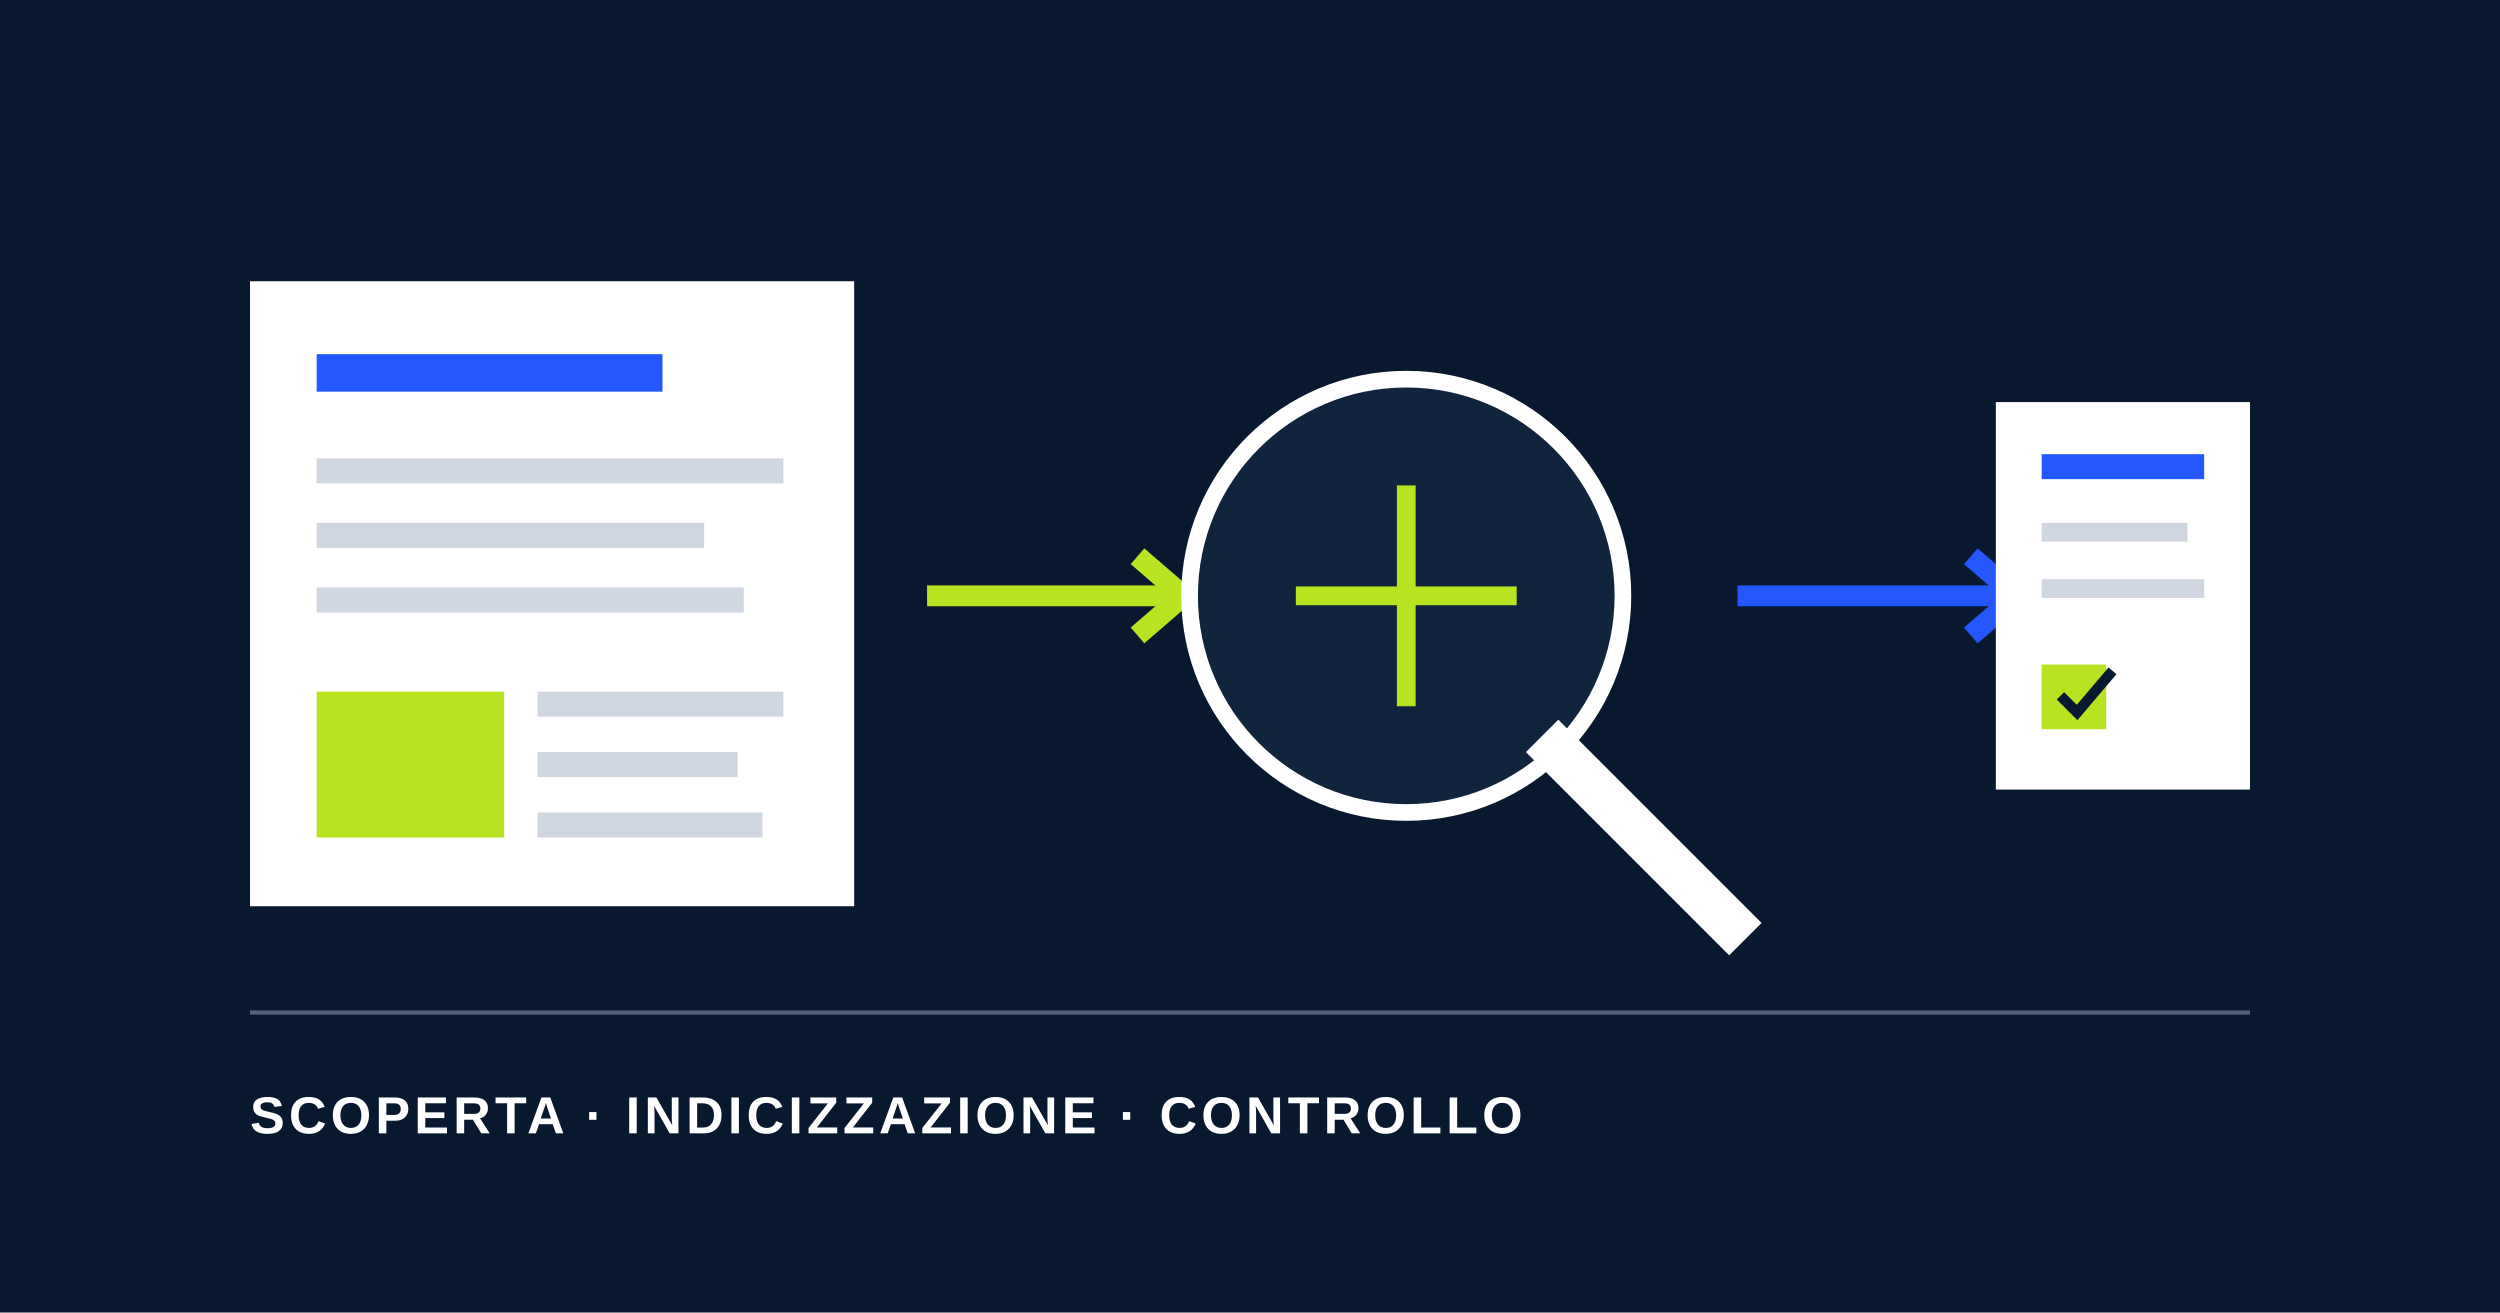
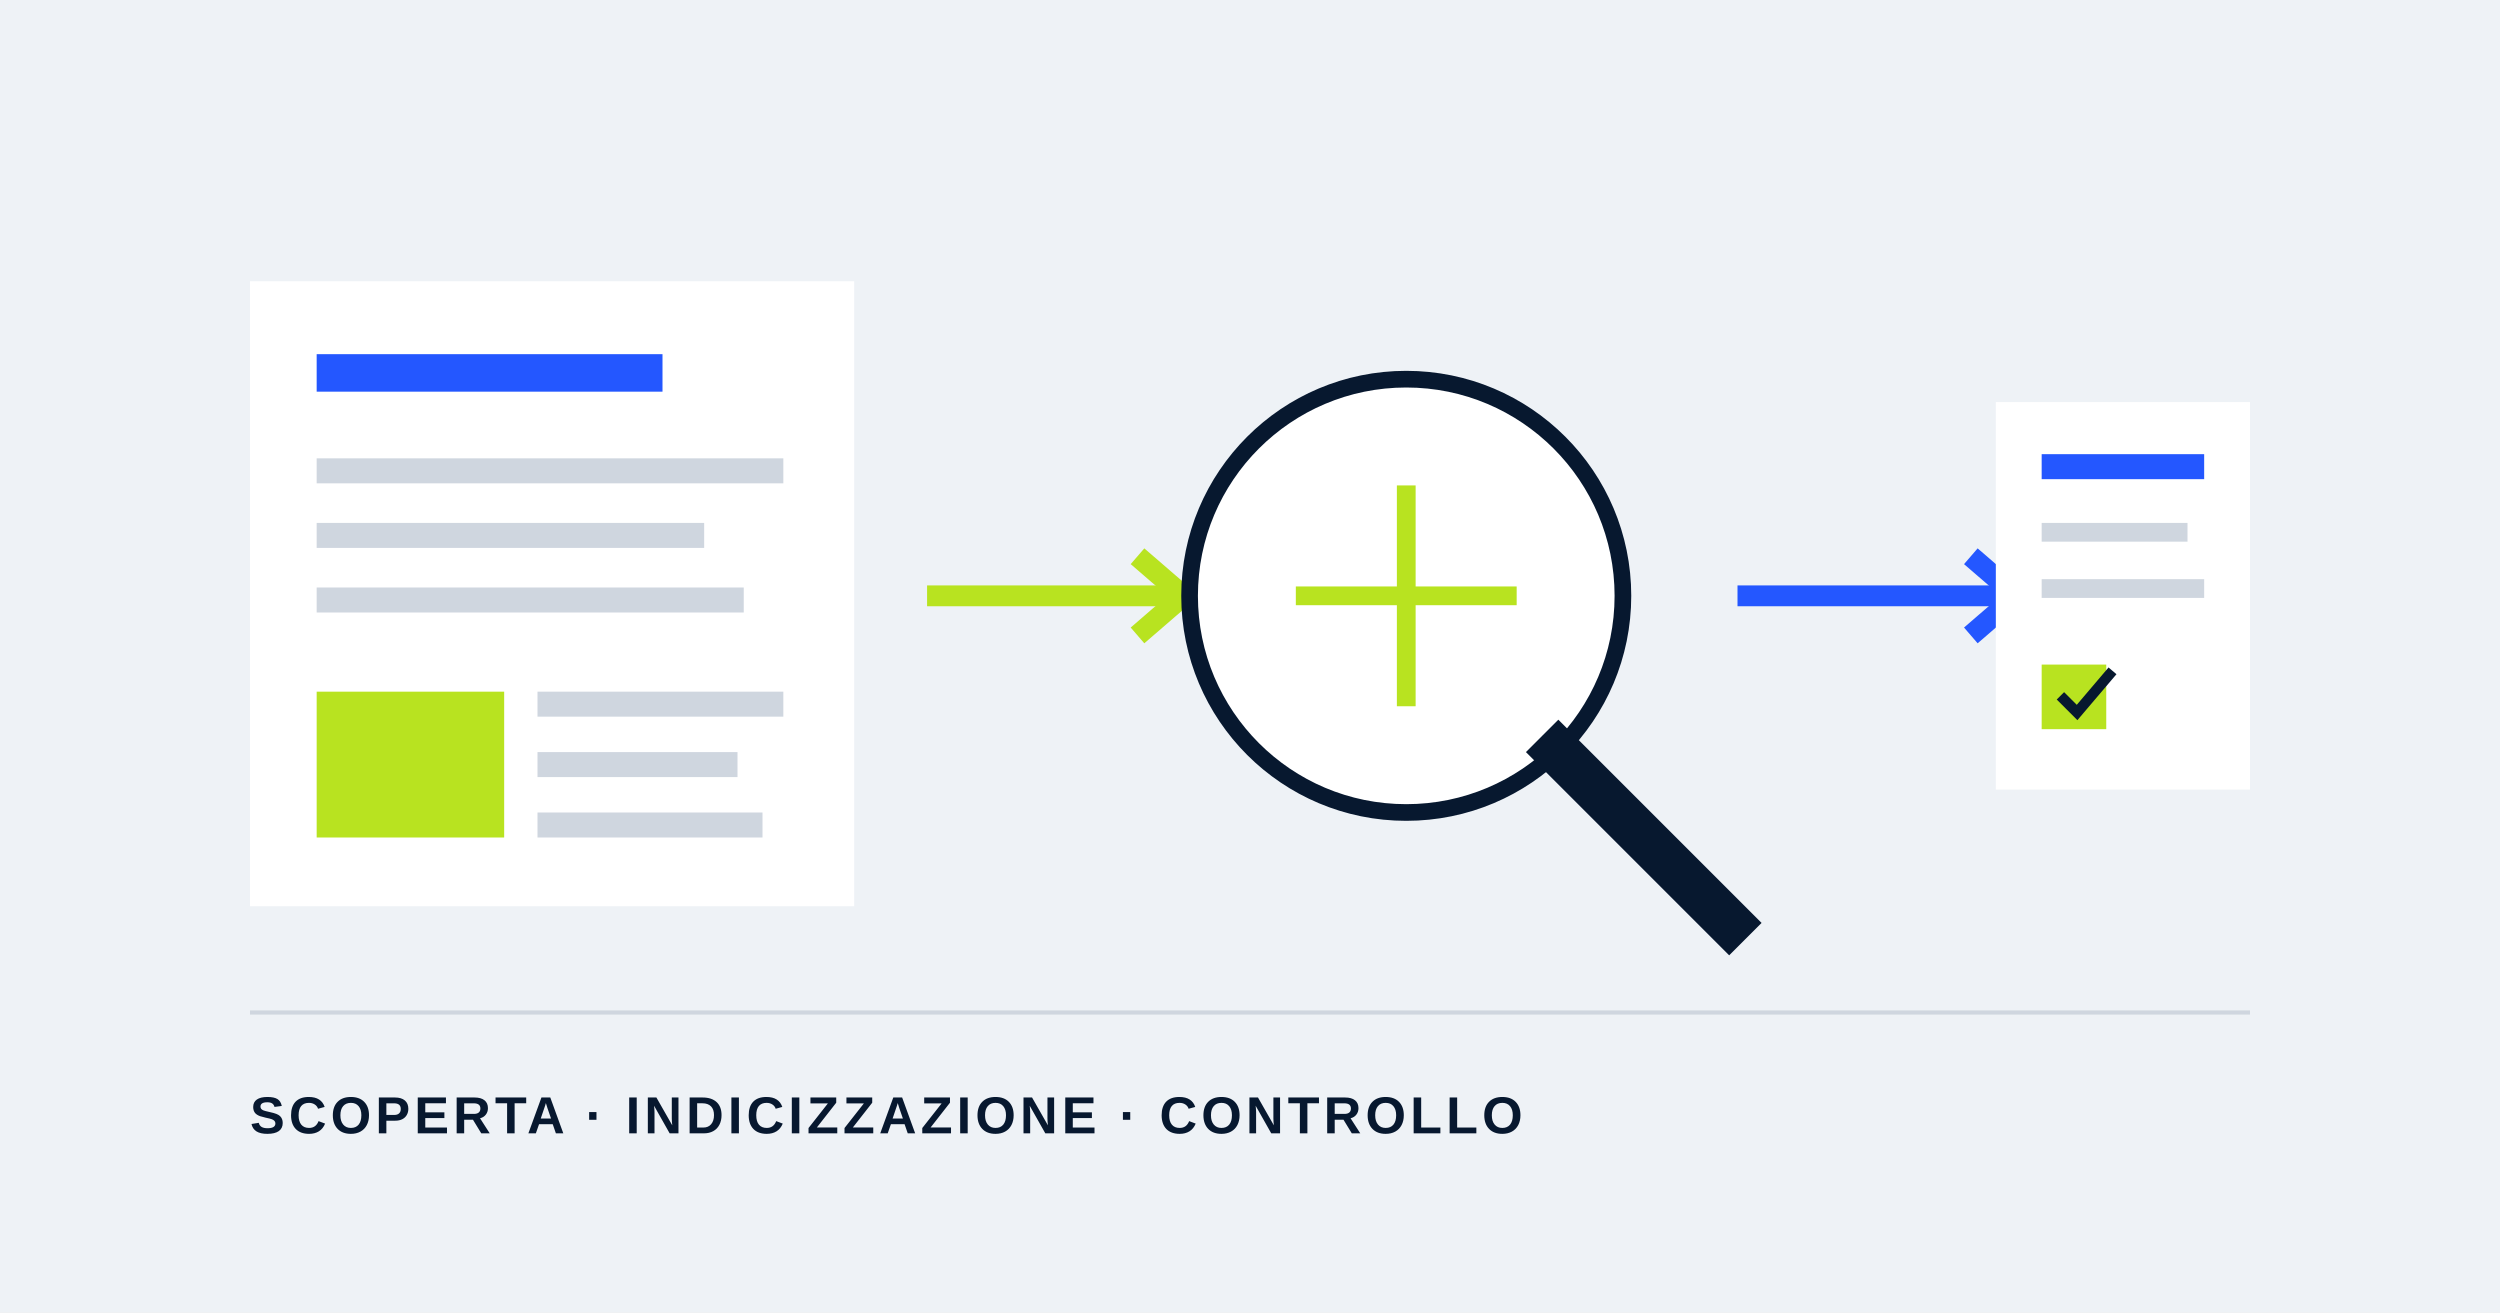
<svg xmlns="http://www.w3.org/2000/svg" viewBox="0 0 1200 630" role="img" aria-labelledby="title desc">
-   <rect width="1200" height="630" fill="#07182f" />
-   <path d="M120 486H1080" stroke="#526174" stroke-width="2" />
+   <rect width="1200" height="630" fill="#eef2f6" />
+   <path d="M120 486H1080" stroke="#cfd6df" stroke-width="2" />
  <rect x="120" y="135" width="290" height="300" fill="#fff" />
  <rect x="152" y="170" width="166" height="18" fill="#2457ff" />
  <rect x="152" y="220" width="224" height="12" fill="#cfd6df" />
  <rect x="152" y="251" width="186" height="12" fill="#cfd6df" />
  <rect x="152" y="282" width="205" height="12" fill="#cfd6df" />
  <rect x="152" y="332" width="90" height="70" fill="#b8e320" />
  <rect x="258" y="332" width="118" height="12" fill="#cfd6df" />
  <rect x="258" y="361" width="96" height="12" fill="#cfd6df" />
  <rect x="258" y="390" width="108" height="12" fill="#cfd6df" />
  <path d="M445 286H565" stroke="#b8e320" stroke-width="10" />
  <path d="m546 267 22 19-22 19" fill="none" stroke="#b8e320" stroke-width="10" />
-   <circle cx="675" cy="286" r="104" fill="#10243e" stroke="#fff" stroke-width="8" />
-   <path d="m748 361 82 82" stroke="#fff" stroke-width="22" stroke-linecap="square" />
+   <circle cx="675" cy="286" r="104" fill="#fff" stroke="#07182f" stroke-width="8" />
+   <path d="m748 361 82 82" stroke="#07182f" stroke-width="22" stroke-linecap="square" />
  <path d="M622 286h106M675 233v106" stroke="#b8e320" stroke-width="9" />
  <path d="M834 286H965" stroke="#2457ff" stroke-width="10" />
  <path d="m946 267 22 19-22 19" fill="none" stroke="#2457ff" stroke-width="10" />
  <rect x="958" y="193" width="122" height="186" fill="#fff" />
  <rect x="980" y="218" width="78" height="12" fill="#2457ff" />
  <rect x="980" y="251" width="70" height="9" fill="#cfd6df" />
  <rect x="980" y="278" width="78" height="9" fill="#cfd6df" />
  <rect x="980" y="319" width="31" height="31" fill="#b8e320" />
  <path d="m989 334 8 8 17-20" fill="none" stroke="#07182f" stroke-width="5" />
-   <text x="120" y="544" fill="#fff" font-family="Arial, sans-serif" font-size="25" font-weight="700" letter-spacing="2">SCOPERTA · INDICIZZAZIONE · CONTROLLO</text>
+   <text x="120" y="544" fill="#07182f" font-family="Arial, sans-serif" font-size="25" font-weight="700" letter-spacing="2">SCOPERTA · INDICIZZAZIONE · CONTROLLO</text>
</svg>
